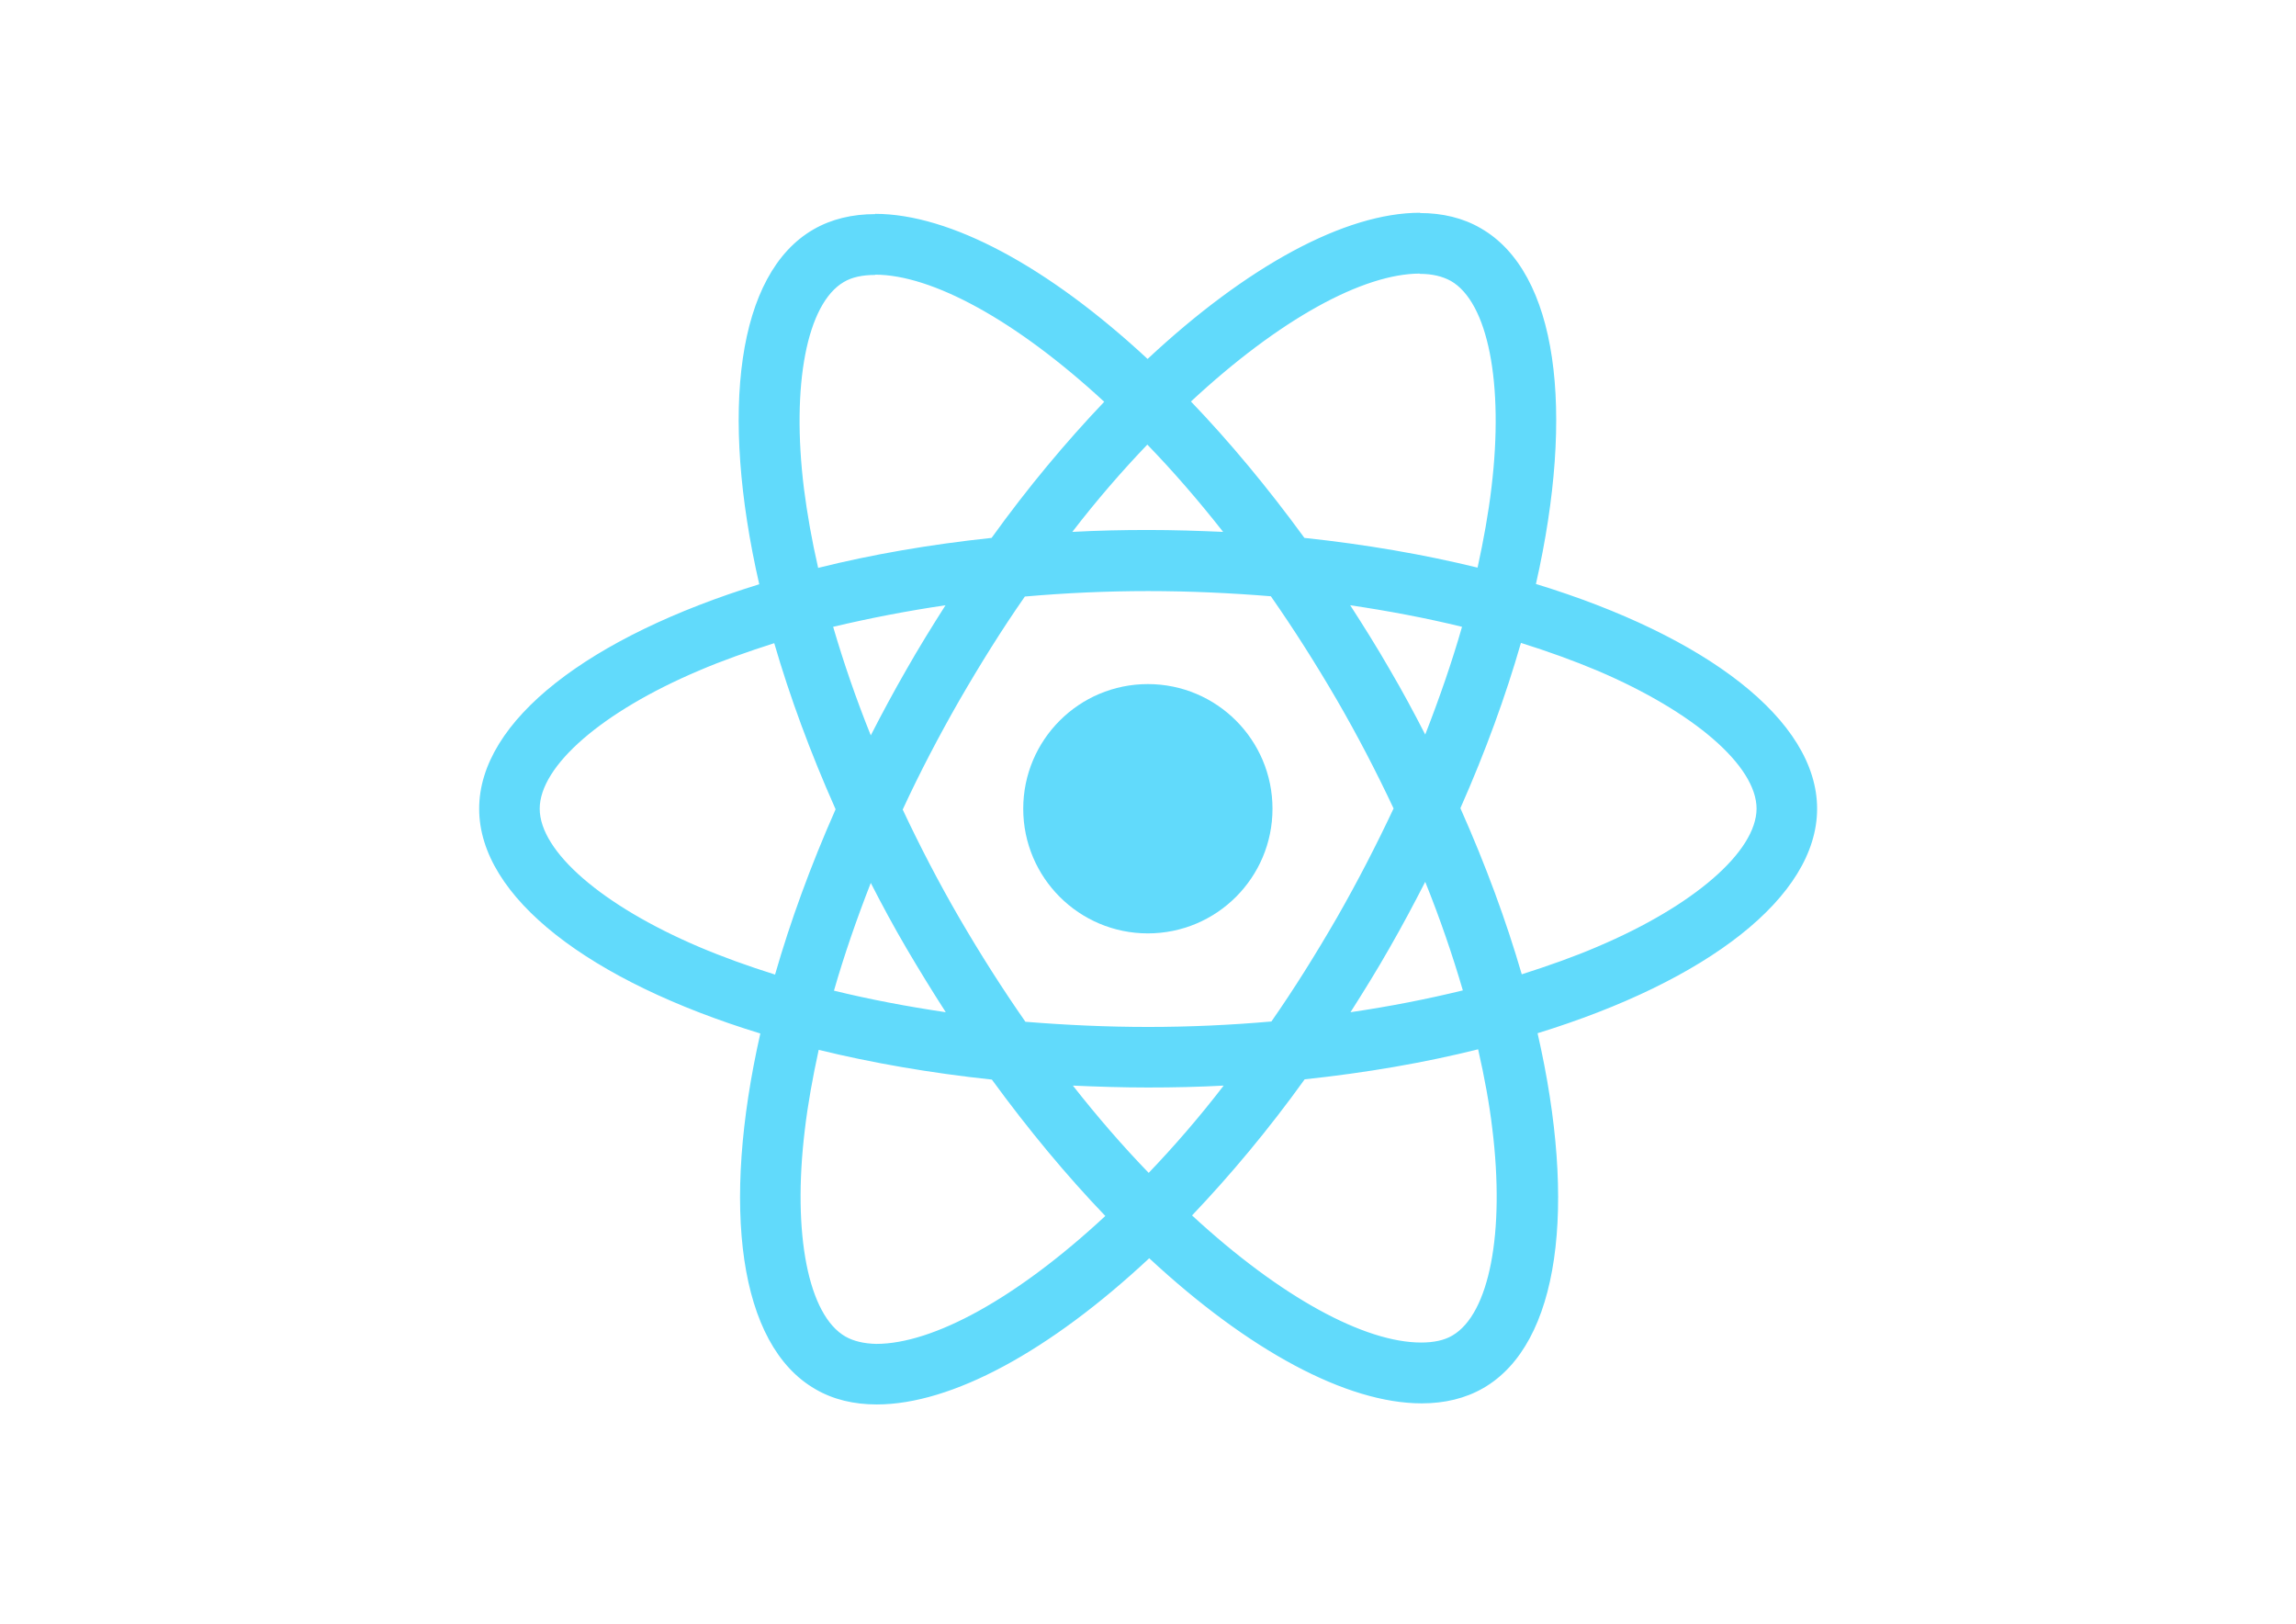
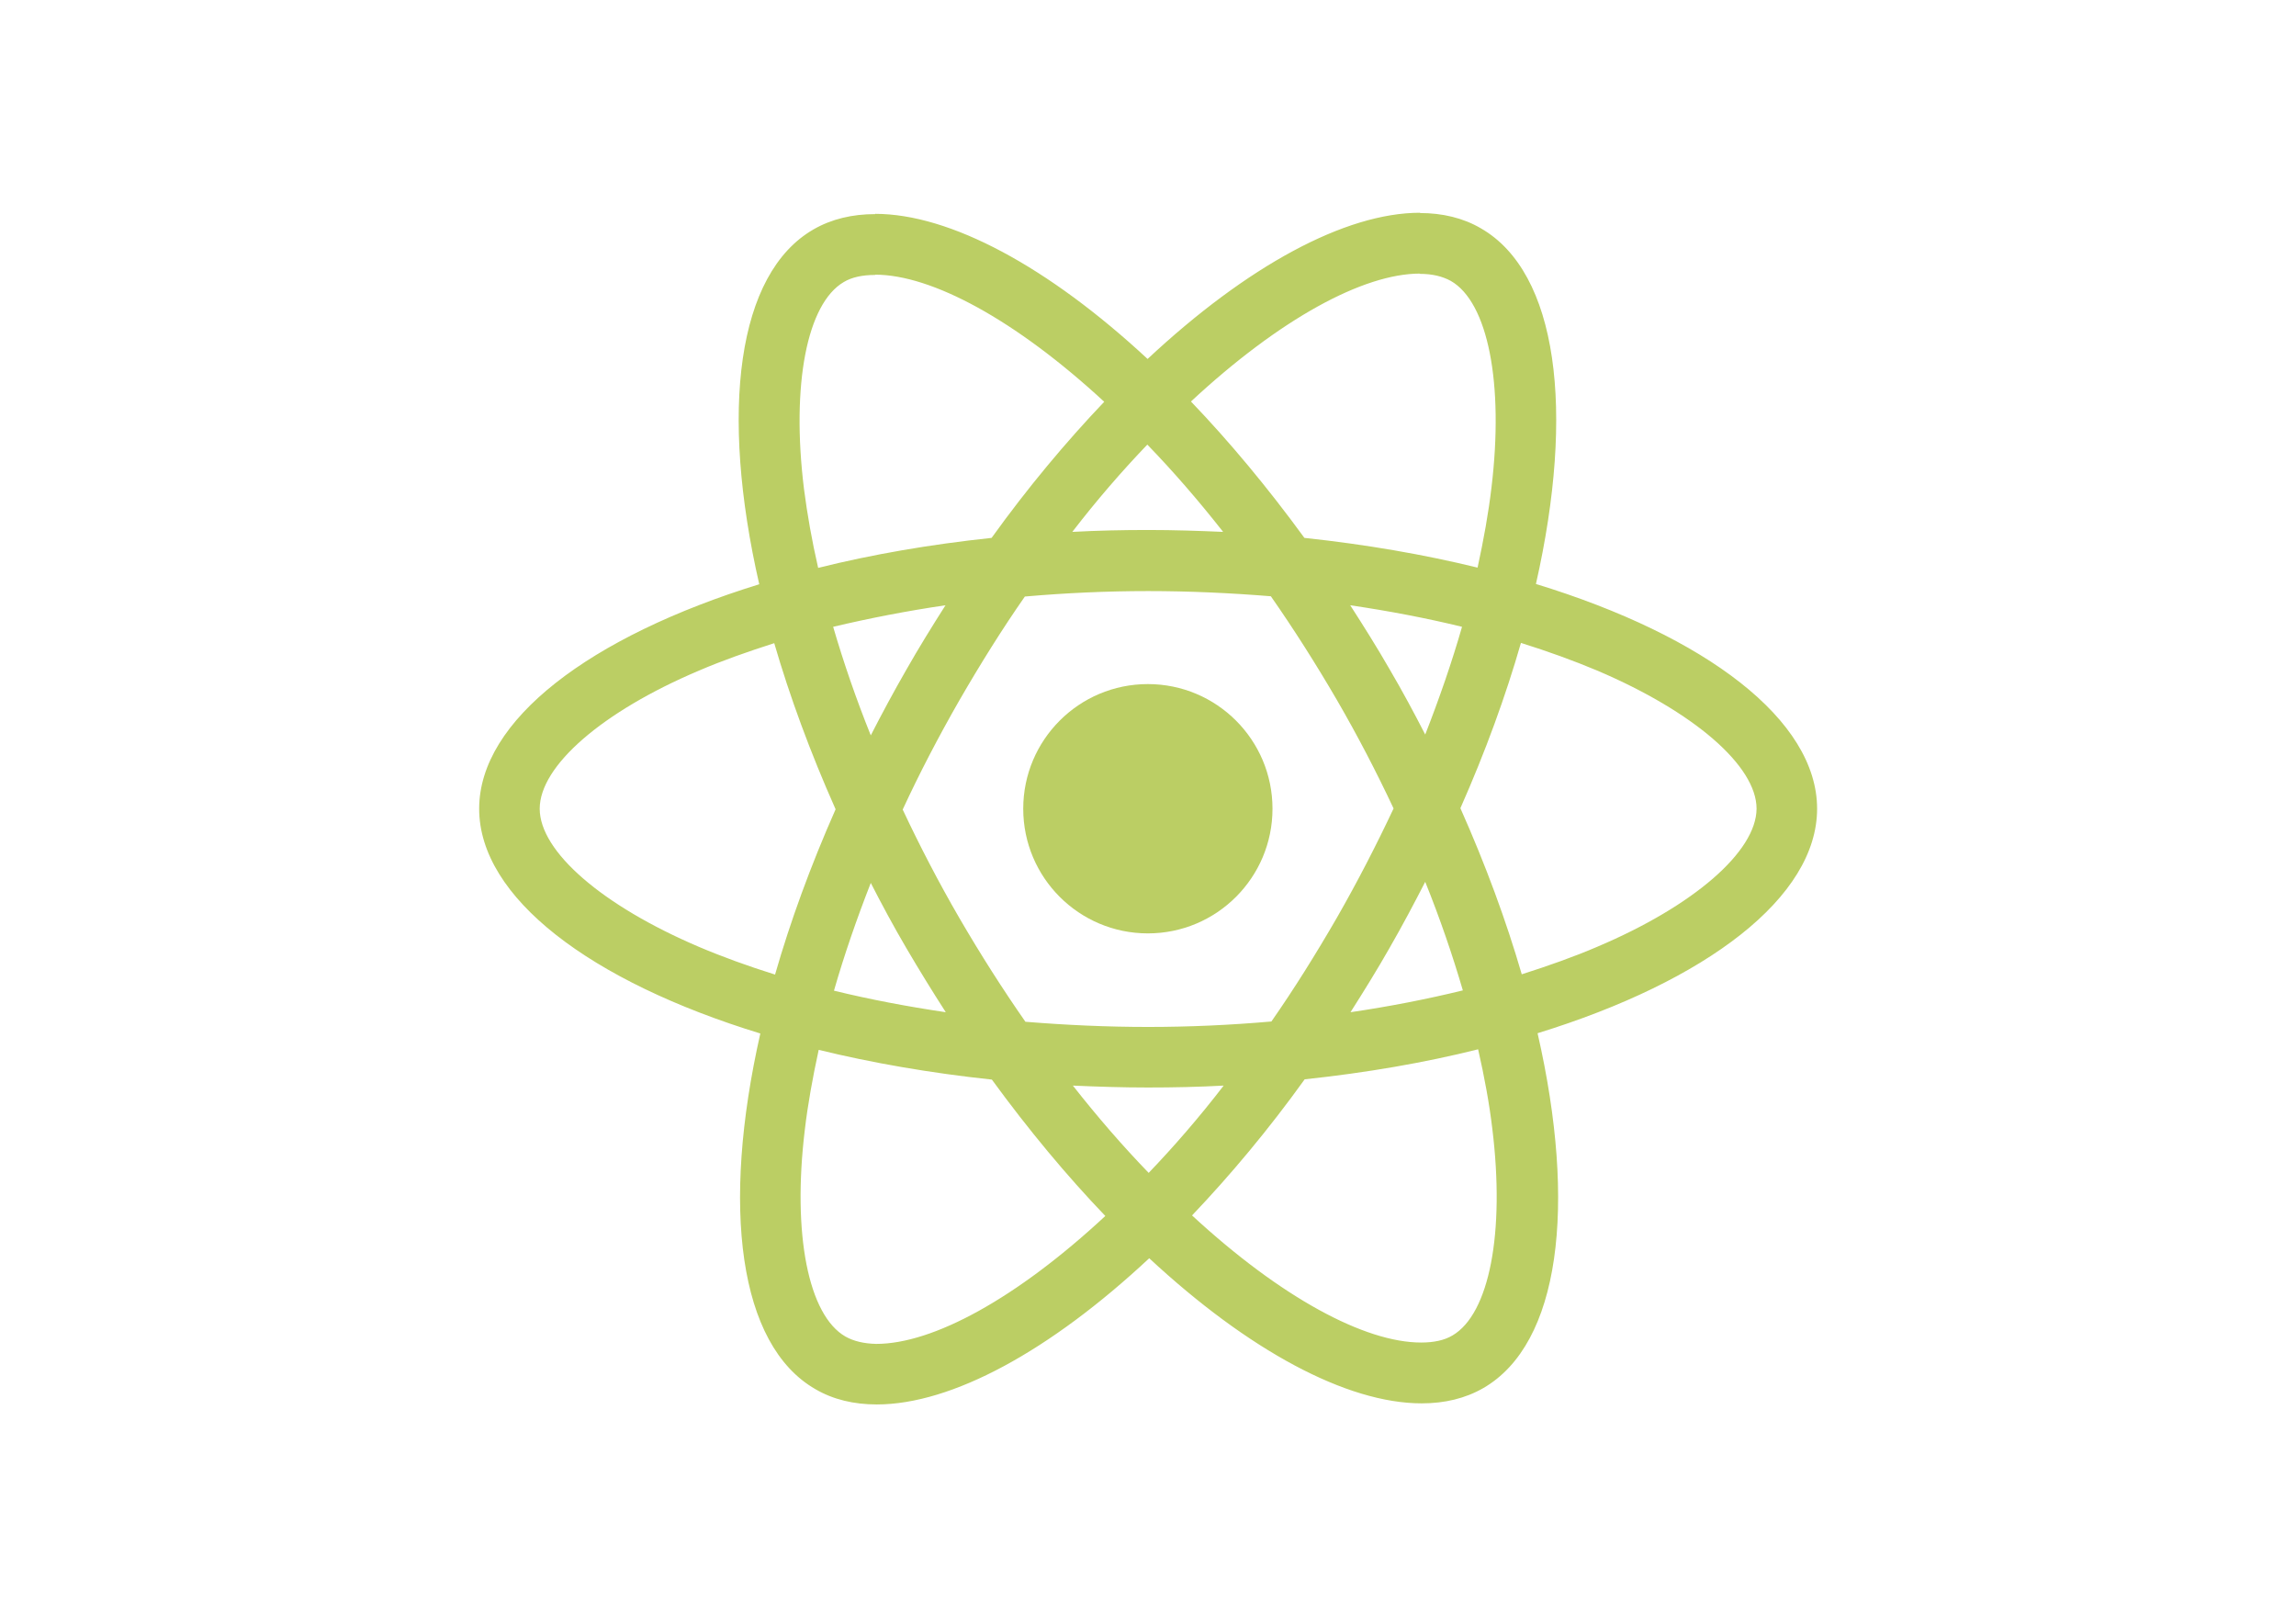
<svg xmlns="http://www.w3.org/2000/svg" viewBox="0 0 841.9 595.3">
-   <g fill="#61DAFB">
+   <g fill="#BBCE64">
    <path d="M666.3 296.5c0-32.5-40.7-63.3-103.1-82.4 14.4-63.6 8-114.2-20.2-130.4-6.5-3.8-14.1-5.6-22.4-5.6v22.3c4.6 0 8.3.9 11.4 2.6 13.6 7.8 19.5 37.5 14.9 75.7-1.1 9.4-2.9 19.3-5.1 29.4-19.6-4.8-41-8.5-63.5-10.9-13.5-18.5-27.5-35.3-41.6-50 32.6-30.3 63.2-46.9 84-46.9V78c-27.5 0-63.5 19.6-99.9 53.6-36.4-33.8-72.4-53.2-99.9-53.2v22.3c20.7 0 51.4 16.5 84 46.6-14 14.7-28 31.4-41.3 49.9-22.6 2.4-44 6.1-63.6 11-2.3-10-4-19.7-5.2-29-4.7-38.2 1.1-67.9 14.6-75.8 3-1.8 6.9-2.6 11.5-2.6V78.5c-8.4 0-16 1.8-22.6 5.6-28.1 16.2-34.4 66.7-19.9 130.1-62.2 19.2-102.7 49.9-102.7 82.3 0 32.5 40.7 63.3 103.1 82.4-14.4 63.6-8 114.2 20.2 130.4 6.5 3.8 14.1 5.6 22.5 5.6 27.5 0 63.5-19.6 99.9-53.6 36.4 33.8 72.4 53.2 99.9 53.2 8.4 0 16-1.8 22.6-5.6 28.1-16.2 34.4-66.7 19.9-130.1 62-19.1 102.5-49.9 102.5-82.3zm-130.2-66.7c-3.7 12.9-8.3 26.2-13.5 39.5-4.1-8-8.4-16-13.1-24-4.6-8-9.5-15.8-14.4-23.4 14.2 2.1 27.9 4.7 41 7.9zm-45.8 106.5c-7.8 13.5-15.8 26.3-24.1 38.2-14.9 1.3-30 2-45.2 2-15.1 0-30.2-.7-45-1.9-8.3-11.9-16.4-24.6-24.2-38-7.6-13.1-14.5-26.4-20.8-39.8 6.2-13.4 13.2-26.8 20.7-39.9 7.8-13.5 15.8-26.3 24.1-38.2 14.9-1.3 30-2 45.2-2 15.1 0 30.2.7 45 1.9 8.3 11.9 16.4 24.6 24.2 38 7.6 13.1 14.5 26.4 20.8 39.8-6.3 13.4-13.2 26.8-20.7 39.9zm32.3-13c5.4 13.4 10 26.8 13.8 39.8-13.1 3.2-26.9 5.9-41.2 8 4.9-7.7 9.8-15.6 14.4-23.7 4.6-8 8.9-16.1 13-24.1zM421.2 430c-9.3-9.6-18.6-20.3-27.8-32 9 .4 18.2.7 27.5.7 9.4 0 18.7-.2 27.8-.7-9 11.7-18.3 22.4-27.5 32zm-74.4-58.9c-14.2-2.1-27.9-4.7-41-7.9 3.7-12.9 8.3-26.2 13.5-39.5 4.1 8 8.4 16 13.1 24 4.7 8 9.5 15.8 14.4 23.4zM420.7 163c9.3 9.6 18.6 20.3 27.8 32-9-.4-18.2-.7-27.5-.7-9.4 0-18.7.2-27.8.7 9-11.7 18.3-22.4 27.5-32zm-74 58.9c-4.9 7.7-9.8 15.6-14.4 23.7-4.6 8-8.9 16-13 24-5.4-13.4-10-26.8-13.8-39.8 13.1-3.1 26.9-5.8 41.2-7.9zm-90.5 125.2c-35.4-15.1-58.3-34.9-58.3-50.6 0-15.7 22.9-35.6 58.3-50.6 8.6-3.7 18-7 27.7-10.1 5.7 19.6 13.2 40 22.5 60.9-9.2 20.8-16.6 41.1-22.2 60.6-9.9-3.1-19.3-6.5-28-10.2zM310 490c-13.6-7.8-19.5-37.5-14.9-75.7 1.1-9.4 2.9-19.3 5.1-29.4 19.6 4.8 41 8.5 63.5 10.9 13.5 18.5 27.5 35.3 41.6 50-32.6 30.3-63.2 46.9-84 46.9-4.5-.1-8.3-1-11.3-2.7zm237.2-76.2c4.7 38.2-1.1 67.9-14.6 75.8-3 1.8-6.9 2.6-11.5 2.6-20.7 0-51.4-16.5-84-46.6 14-14.7 28-31.4 41.3-49.9 22.6-2.4 44-6.1 63.6-11 2.3 10.1 4.1 19.8 5.2 29.1zm38.5-66.7c-8.6 3.7-18 7-27.7 10.1-5.7-19.6-13.2-40-22.5-60.9 9.2-20.8 16.6-41.1 22.2-60.6 9.9 3.1 19.3 6.5 28.1 10.2 35.4 15.1 58.3 34.9 58.3 50.6-.1 15.7-23 35.6-58.4 50.6zM320.8 78.4z" />
    <circle cx="420.9" cy="296.5" r="45.7" />
    <path d="M520.5 78.1z" />
  </g>
</svg>
